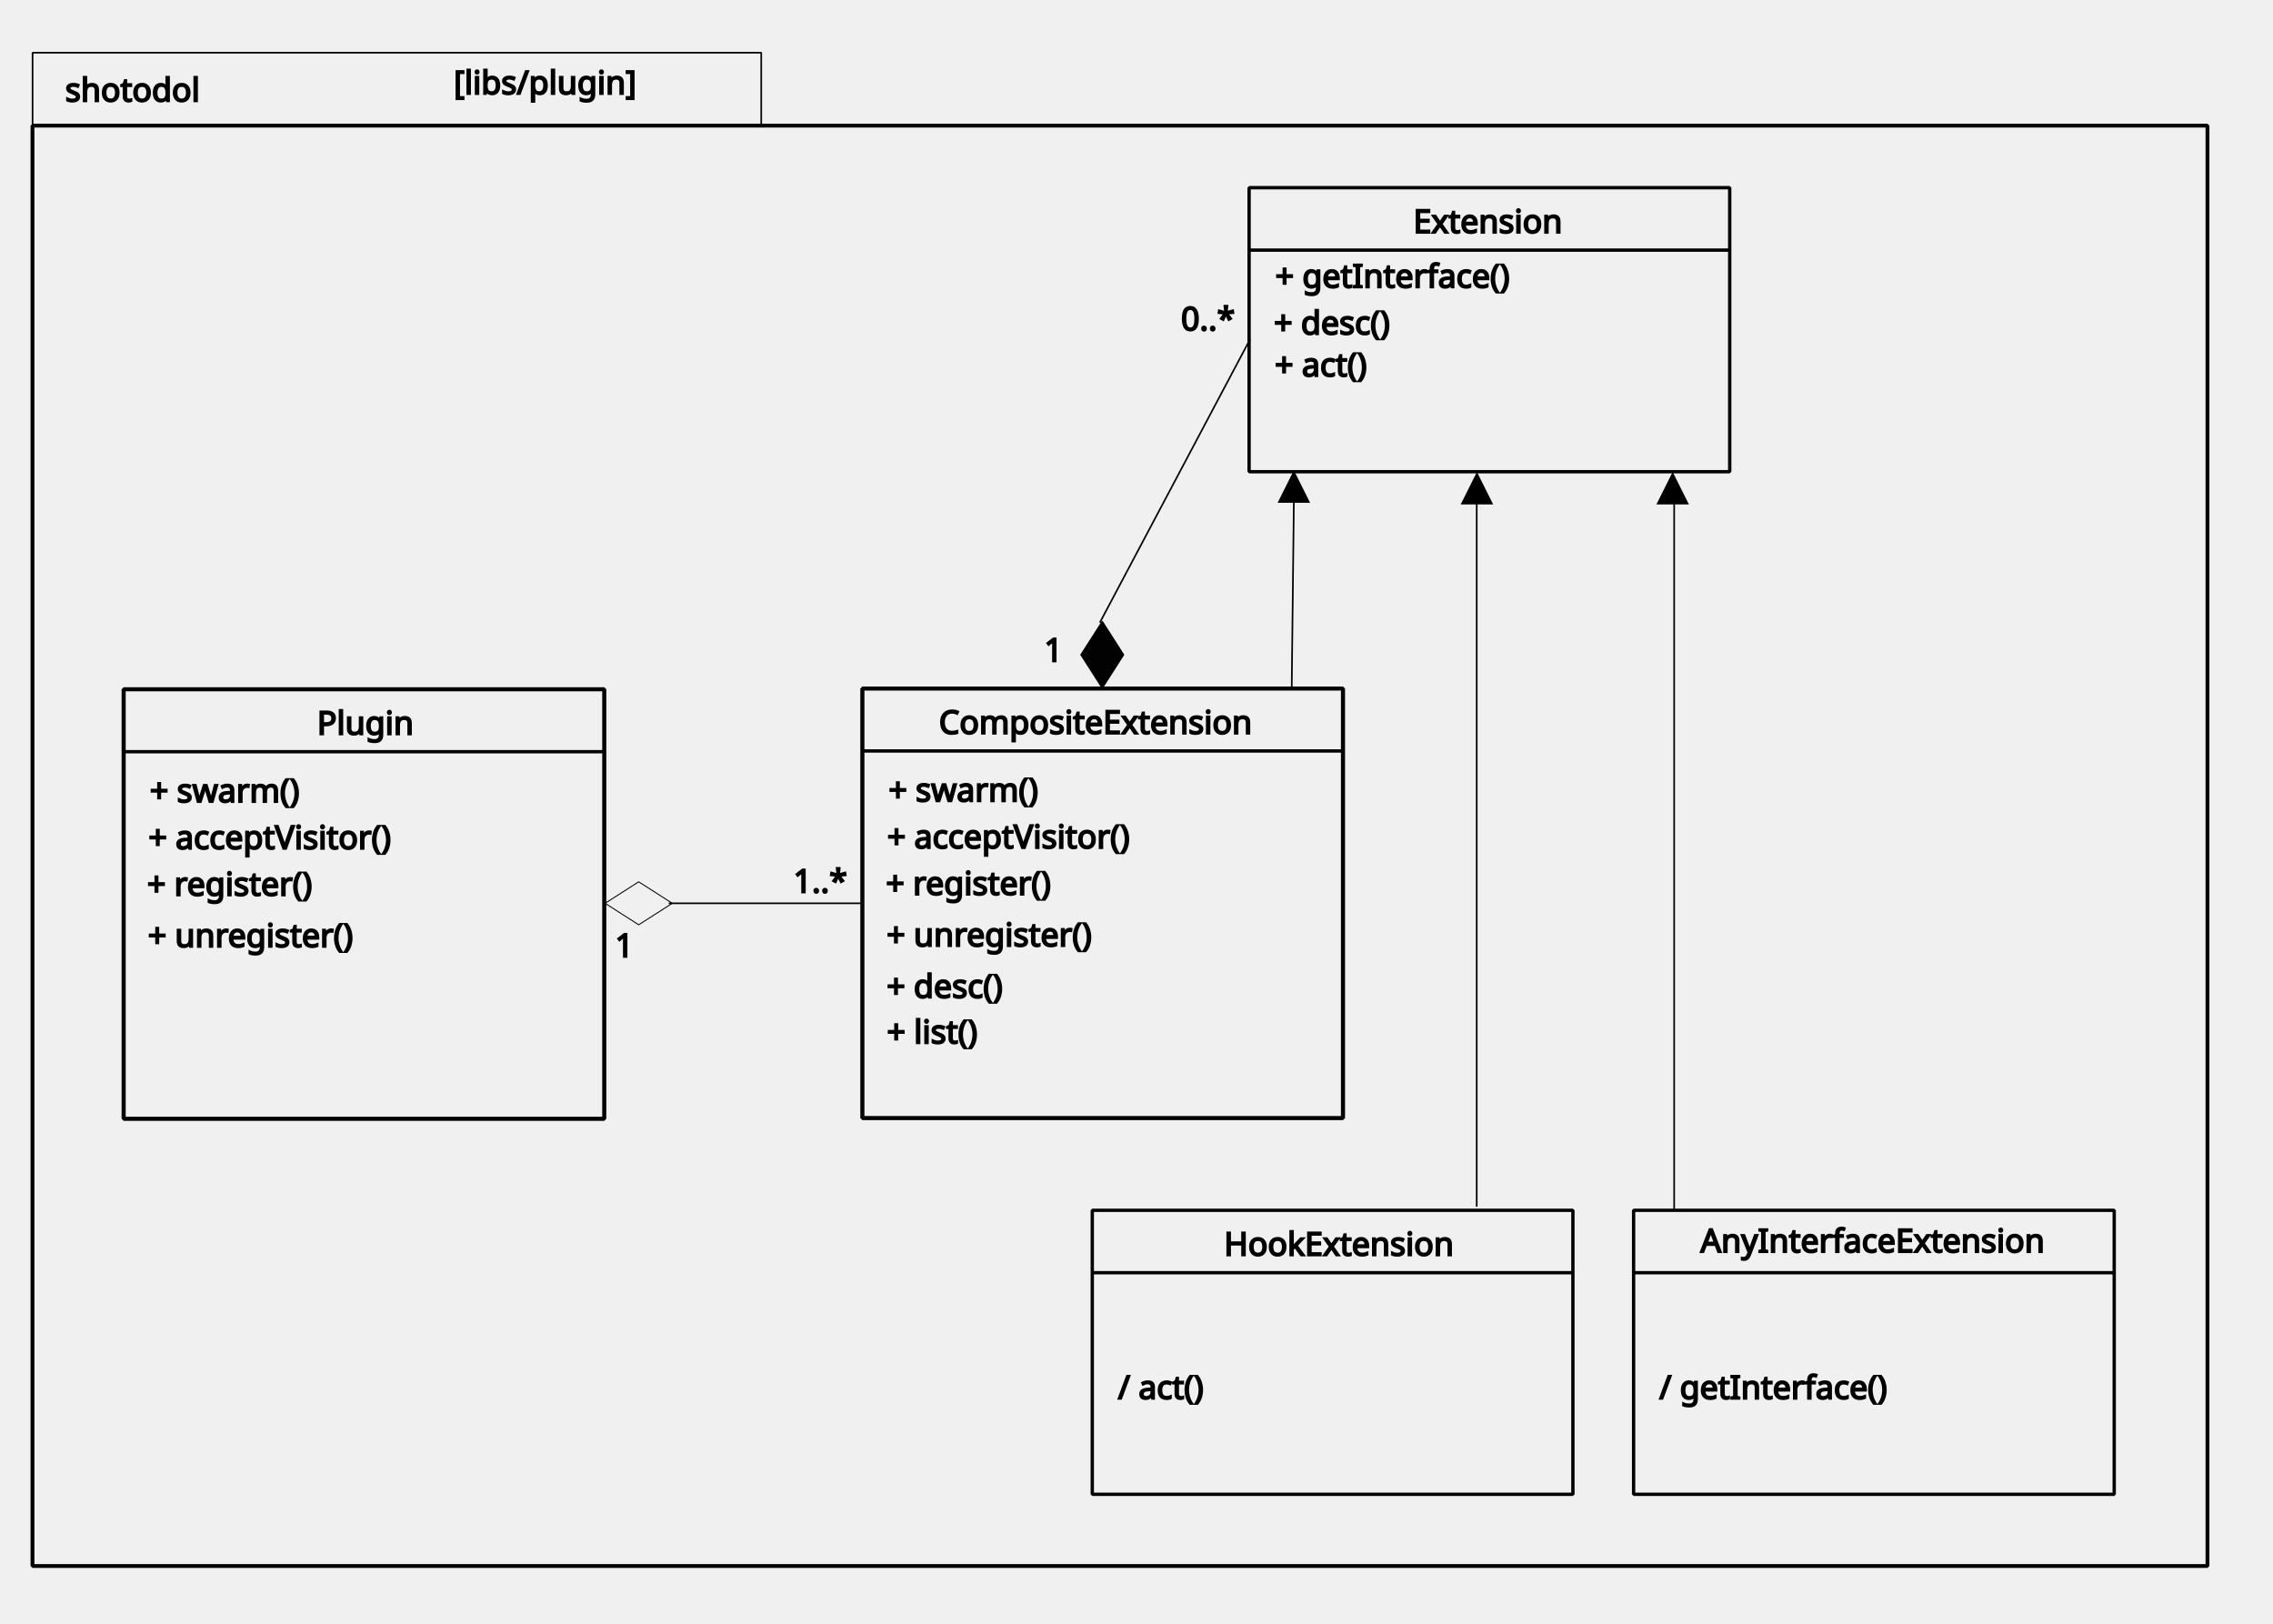
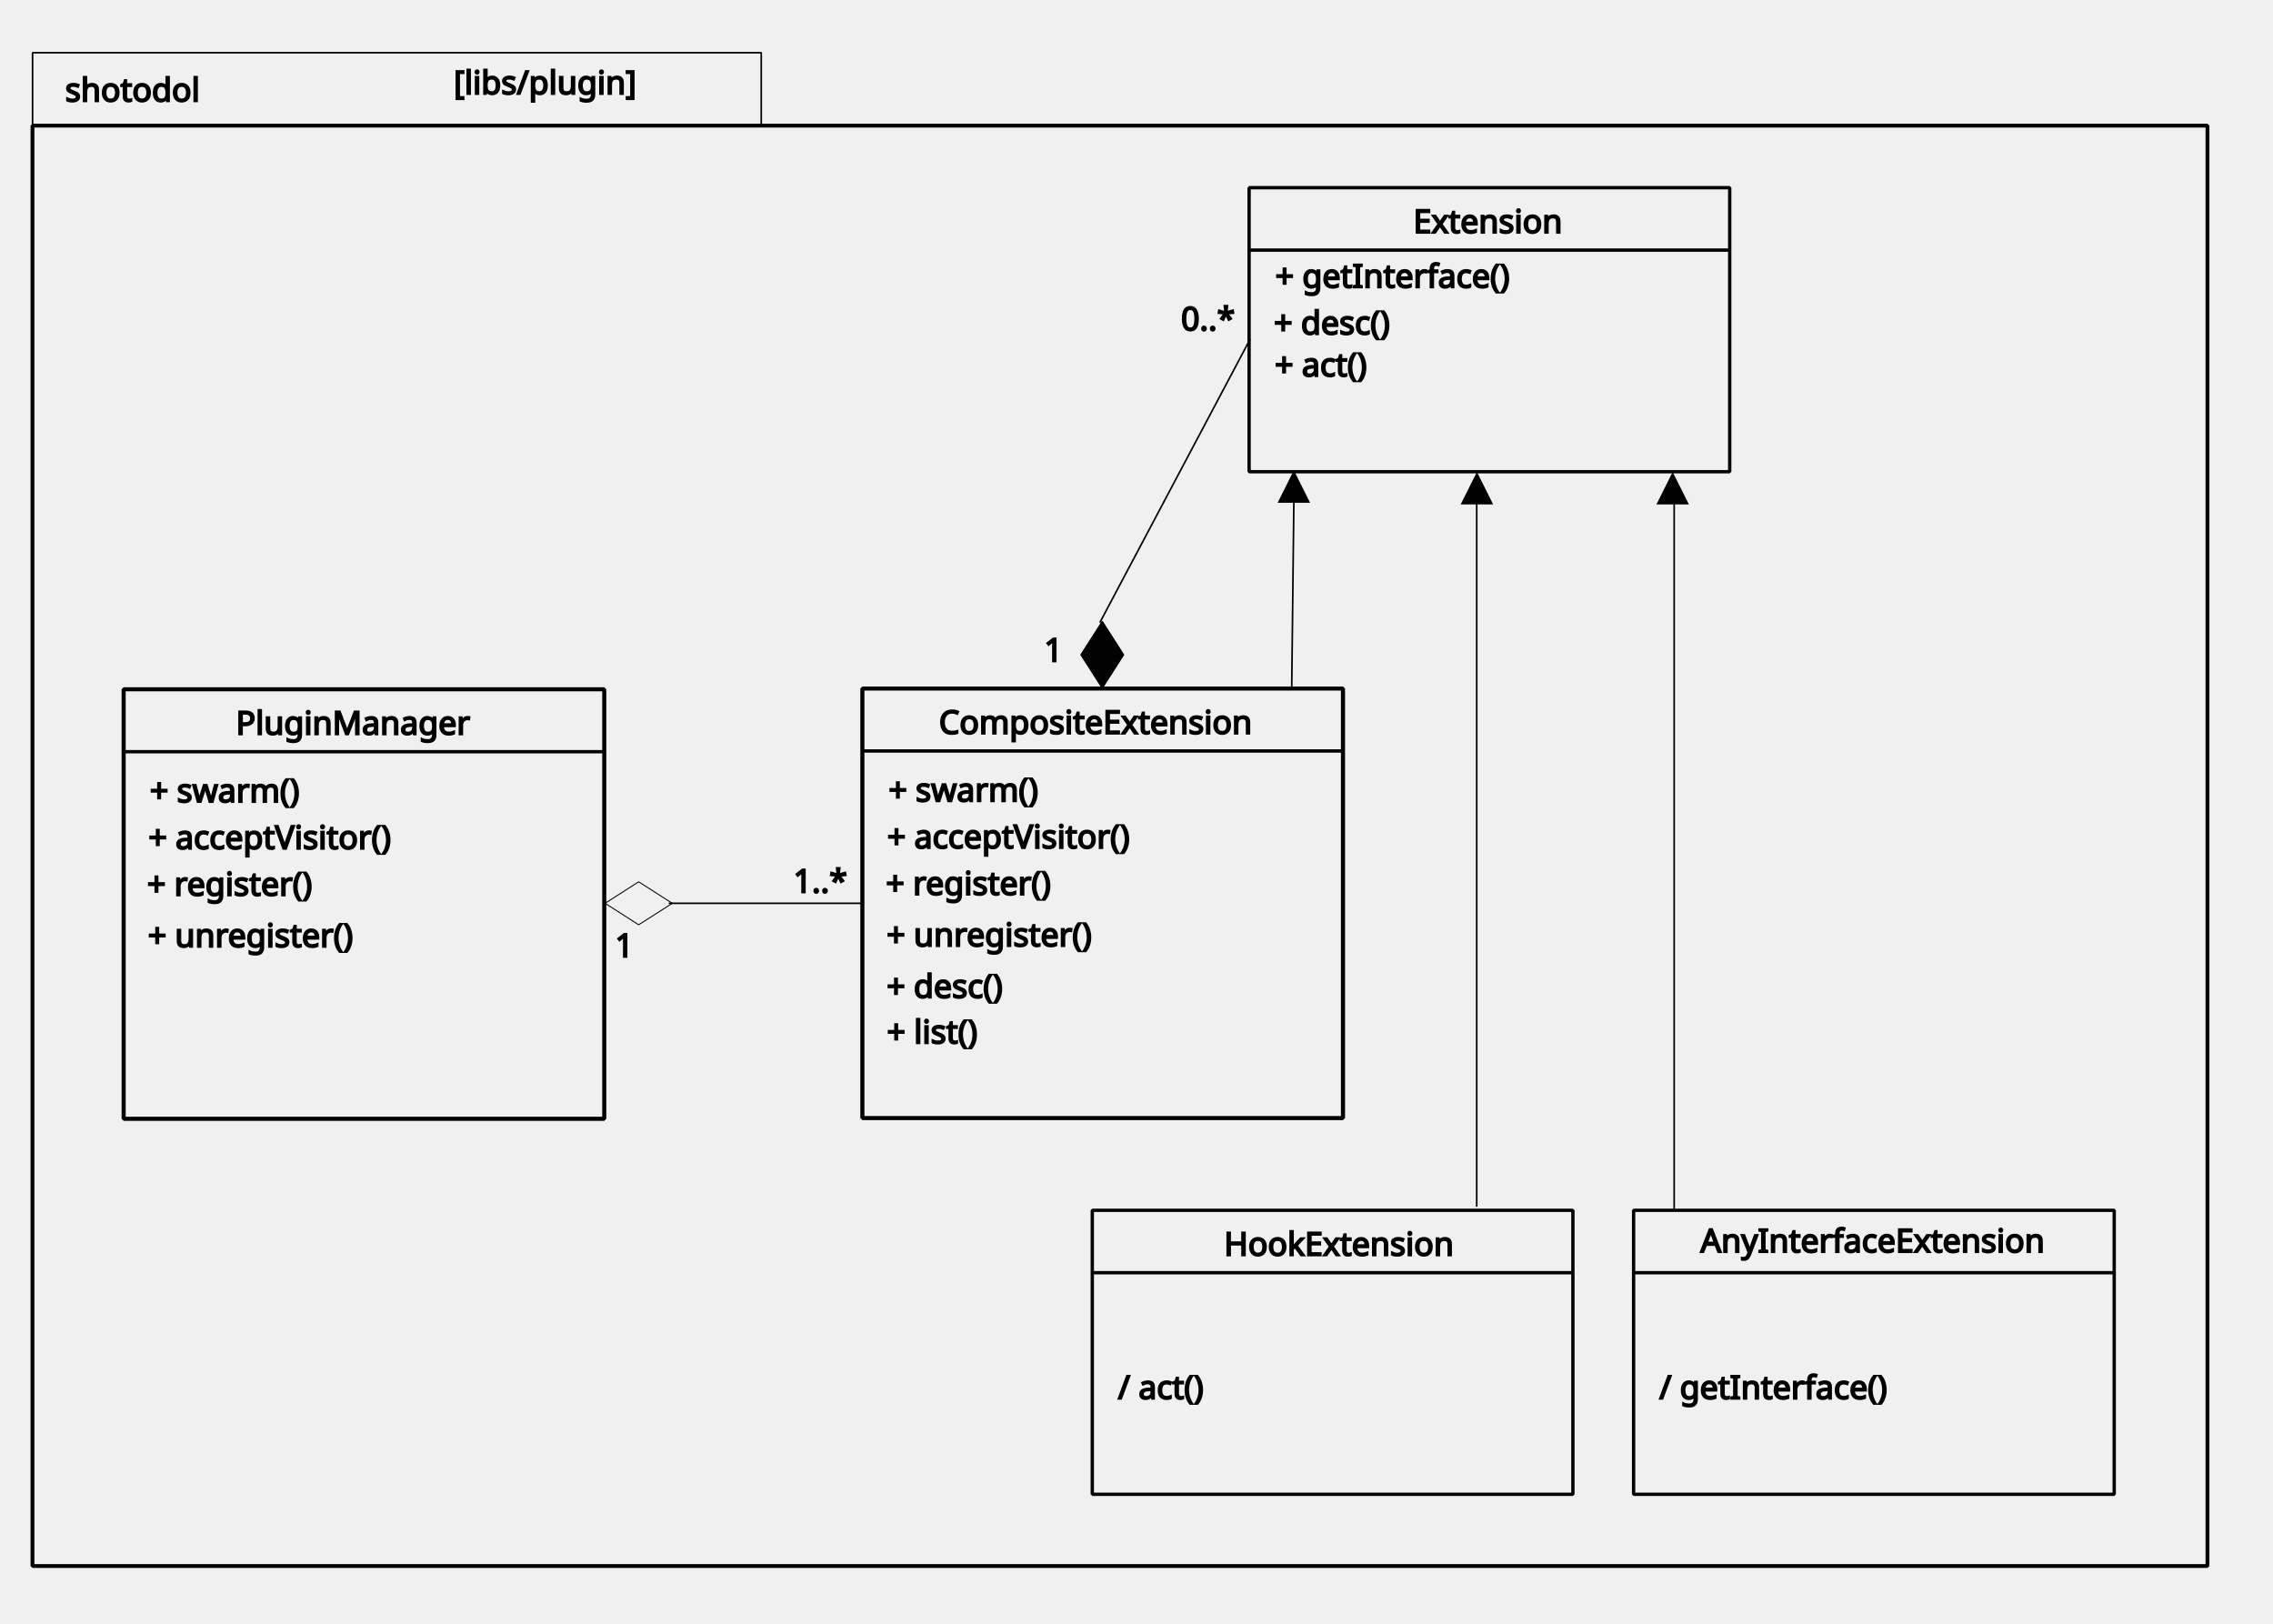
<svg xmlns="http://www.w3.org/2000/svg" viewBox="165 100 1400 1000" id="svg4022" version="1.1" width="100%" height="100%" style="stroke:#000000">
  <defs id="defs4148">
    </defs>
  <style type="text/css" id="style4024">
* {
	stroke: black;
}

text {
	fill: black;
	stroke: none;
	font-size: 10px;
	font-family: sans-serif;
}

rect, ellipse {
	fill: white;
}

polygon {
	stroke-miterlimit: 1;
	fill: white;
}
</style>
  <path style="opacity:0.99;fill:#000000;fill-opacity:1;stroke:#000000;stroke-width:0.593;stroke-linecap:butt;stroke-linejoin:bevel;stroke-miterlimit:0;stroke-opacity:1;stroke-dasharray:none" d="m 857.157,503.255 c -4.414,-6.896 -8.827,-13.793 -13.241,-20.689 -4.414,6.896 -8.827,13.793 -13.241,20.689 4.414,6.896 8.827,13.793 13.241,20.689 4.414,-6.896 8.827,-13.793 13.241,-20.689 z" id="rect3727-1" />
  <g id="g3549" transform="translate(-188.7692,380.5385)" style="stroke:#000000">
    <rect y="143.961" x="429.928" height="264.517" width="296.023" id="rect4321-0" style="opacity:0.99;fill:none;stroke:#000000;stroke-width:2.527;stroke-linecap:butt;stroke-linejoin:bevel;stroke-miterlimit:0;stroke-opacity:1;stroke-dasharray:none" />
    <path id="path4323-6" d="m 429.85,182.406 296.023,0" style="fill:none;stroke:#000000;stroke-width:2.055px;stroke-linecap:butt;stroke-linejoin:miter;stroke-opacity:1" />
-     <text id="text5950-83" y="171.824" x="549.107" style="font-size:20px;font-style:normal;font-weight:normal;line-height:125%;letter-spacing:0px;word-spacing:0px;fill:#000000;fill-opacity:1;stroke:none;font-family:Sans;-inkscape-font-specification:Sans" xml:space="preserve">
-       <tspan y="171.824" x="549.107" style="stroke:#000000" id="tspan5952-5">Plugin</tspan>
+     <text id="text5950-83" y="171.824" x="499.107" style="font-size:20px;font-style:normal;font-weight:normal;line-height:125%;letter-spacing:0px;word-spacing:0px;fill:#000000;fill-opacity:1;stroke:none;font-family:Sans;-inkscape-font-specification:Sans" xml:space="preserve">
+       <tspan y="171.824" x="499.107" style="stroke:#000000" id="tspan5952-5">PluginManager</tspan>
    </text>
    <text id="text5975-9" y="213.485" x="446.091" style="font-size:20px;font-style:normal;font-weight:normal;line-height:125%;letter-spacing:0px;word-spacing:0px;fill:#000000;fill-opacity:1;stroke:none;font-family:Sans;-inkscape-font-specification:Sans" xml:space="preserve">
      <tspan y="213.485" x="446.091" style="stroke:#000000" id="tspan5977-7">+ swarm()</tspan>
    </text>
    <text id="text5975-2-7" y="242.288" x="445.243" style="font-size:20px;font-style:normal;font-weight:normal;line-height:125%;letter-spacing:0px;word-spacing:0px;fill:#000000;fill-opacity:1;stroke:none;font-family:Sans;-inkscape-font-specification:Sans" xml:space="preserve">
      <tspan y="242.288" x="445.243" style="stroke:#000000" id="tspan5977-3-33">+ acceptVisitor()</tspan>
    </text>
    <text xml:space="preserve" style="font-size:20px;font-style:normal;font-weight:normal;line-height:125%;letter-spacing:0px;word-spacing:0px;fill:#000000;fill-opacity:1;stroke:none;font-family:Sans;-inkscape-font-specification:Sans" x="444.436" y="271.01" id="text5975-2-7-0">
      <tspan id="tspan5977-3-33-9" style="stroke:#000000" x="444.436" y="271.01">+ register()</tspan>
    </text>
    <text xml:space="preserve" style="font-size:20px;font-style:normal;font-weight:normal;line-height:125%;letter-spacing:0px;word-spacing:0px;fill:#000000;fill-opacity:1;stroke:none;font-family:Sans;-inkscape-font-specification:Sans" x="444.897" y="302.671" id="text5975-2-7-0-7">
      <tspan id="tspan5977-3-33-9-4" style="stroke:#000000" x="444.897" y="302.671">+ unregister()</tspan>
    </text>
  </g>
  <g id="g3653" transform="translate(-100.1231,380.5385)" style="stroke:#000000">
    <g style="stroke:#000000" id="g3549-5" transform="translate(366.353,-0.4505772)">
      <rect style="opacity:0.99;fill:none;stroke:#000000;stroke-width:2.527;stroke-linecap:butt;stroke-linejoin:bevel;stroke-miterlimit:0;stroke-opacity:1;stroke-dasharray:none" id="rect4321-0-5" width="296.023" height="264.517" x="429.928" y="143.961" />
      <path style="fill:none;stroke:#000000;stroke-width:2.055px;stroke-linecap:butt;stroke-linejoin:miter;stroke-opacity:1" d="m 429.85,182.406 296.023,0" id="path4323-6-5" />
      <text xml:space="preserve" style="font-size:20px;font-style:normal;font-weight:normal;line-height:125%;letter-spacing:0px;word-spacing:0px;fill:#000000;fill-opacity:1;stroke:none;font-family:Sans;-inkscape-font-specification:Sans" x="477.107" y="171.824" id="text5950-83-1">
        <tspan id="tspan5952-5-1" style="stroke:#000000" x="477.107" y="171.824">CompositeExtension</tspan>
      </text>
      <text xml:space="preserve" style="font-size:20px;font-style:normal;font-weight:normal;line-height:125%;letter-spacing:0px;word-spacing:0px;fill:#000000;fill-opacity:1;stroke:none;font-family:Sans;-inkscape-font-specification:Sans" x="446.091" y="213.485" id="text5975-9-0">
        <tspan id="tspan5977-7-9" style="stroke:#000000" x="446.091" y="213.485">+ swarm()</tspan>
      </text>
      <text xml:space="preserve" style="font-size:20px;font-style:normal;font-weight:normal;line-height:125%;letter-spacing:0px;word-spacing:0px;fill:#000000;fill-opacity:1;stroke:none;font-family:Sans;-inkscape-font-specification:Sans" x="445.243" y="242.288" id="text5975-2-7-4">
        <tspan id="tspan5977-3-33-6" style="stroke:#000000" x="445.243" y="242.288">+ acceptVisitor()</tspan>
      </text>
      <text id="text5975-2-7-0-9" y="271.01" x="444.436" style="font-size:20px;font-style:normal;font-weight:normal;line-height:125%;letter-spacing:0px;word-spacing:0px;fill:#000000;fill-opacity:1;stroke:none;font-family:Sans;-inkscape-font-specification:Sans" xml:space="preserve">
        <tspan y="271.01" x="444.436" style="stroke:#000000" id="tspan5977-3-33-9-6">+ register()</tspan>
      </text>
      <text id="text5975-2-7-0-7-2" y="302.671" x="444.897" style="font-size:20px;font-style:normal;font-weight:normal;line-height:125%;letter-spacing:0px;word-spacing:0px;fill:#000000;fill-opacity:1;stroke:none;font-family:Sans;-inkscape-font-specification:Sans" xml:space="preserve">
        <tspan y="302.671" x="444.897" style="stroke:#000000" id="tspan5977-3-33-9-4-0">+ unregister()</tspan>
      </text>
    </g>
    <text id="text3628" y="333.954" x="811.277" style="font-size:20px;font-style:normal;font-weight:normal;line-height:125%;letter-spacing:0px;word-spacing:0px;fill:#000000;fill-opacity:1;stroke:none;font-family:Sans;-inkscape-font-specification:Sans" xml:space="preserve">
      <tspan y="333.954" x="811.277" style="stroke:#000000" id="tspan3630">+ desc()</tspan>
    </text>
    <text id="text3628-9" y="362.018" x="811.407" style="font-size:20px;font-style:normal;font-weight:normal;line-height:125%;letter-spacing:0px;word-spacing:0px;fill:#000000;fill-opacity:1;stroke:none;font-family:Sans;-inkscape-font-specification:Sans" xml:space="preserve">
      <tspan y="362.018" x="811.407" style="stroke:#000000" id="tspan3630-6">+ list()</tspan>
    </text>
  </g>
  <path style="opacity:0.99;fill:none;stroke:#000000;stroke-width:0.593;stroke-linecap:butt;stroke-linejoin:bevel;stroke-miterlimit:0;stroke-opacity:1;stroke-dasharray:none" d="m 558.385,669.549 c 6.896,-4.414 13.793,-8.827 20.689,-13.241 -6.896,-4.414 -13.793,-8.827 -20.689,-13.241 -6.896,4.414 -13.793,8.827 -20.689,13.241 6.896,4.414 13.793,8.827 20.689,13.241 z" id="rect3727-0" />
  <path style="fill:none;stroke:#000000;stroke-width:1px;stroke-linecap:butt;stroke-linejoin:miter;stroke-opacity:1" d="m 576.908,656.308 119.077,0" id="path3710" />
  <text xml:space="preserve" style="font-size:20px;font-style:normal;font-weight:normal;line-height:125%;letter-spacing:0px;word-spacing:0px;fill:#000000;fill-opacity:1;stroke:none;font-family:Sans;-inkscape-font-specification:Sans" x="543.831" y="689.385" id="text3714">
    <tspan id="tspan3716" style="stroke:#000000" x="543.831" y="689.385">1</tspan>
  </text>
  <text xml:space="preserve" style="font-size:20px;font-style:normal;font-weight:normal;line-height:125%;letter-spacing:0px;word-spacing:0px;fill:#000000;fill-opacity:1;stroke:none;font-family:Sans;-inkscape-font-specification:Sans" x="653.646" y="649.692" id="text3718">
    <tspan id="tspan3720" style="stroke:#000000" x="653.646" y="649.692">1..*</tspan>
  </text>
  <g id="g6421" transform="translate(50.70769,385.8308)" style="stroke:#000000">
    <g transform="translate(693.7909,-101.2911)" id="g5919-1" style="stroke:#000000">
      <rect style="opacity:0.99;fill:none;stroke:#000000;stroke-width:2.055;stroke-linecap:butt;stroke-linejoin:bevel;stroke-miterlimit:0;stroke-opacity:1;stroke-dasharray:none" id="rect4321-3" width="296.023" height="174.923" x="189.852" y="-68.955" />
      <path style="fill:none;stroke:#000000;stroke-width:2.055px;stroke-linecap:butt;stroke-linejoin:miter;stroke-opacity:1" d="m 189.774,-30.51 296.023,0" id="path4323-7" />
    </g>
    <g id="g6361" style="stroke:#000000">
      <text xml:space="preserve" style="font-size:20px;font-style:normal;font-weight:normal;line-height:125%;letter-spacing:0px;word-spacing:0px;fill:#000000;fill-opacity:1;stroke:none;font-family:Sans;-inkscape-font-specification:Sans" x="984.822" y="-142.383" id="text5950-3">
        <tspan id="tspan5952-55" style="stroke:#000000" x="984.822" y="-142.383">Extension</tspan>
      </text>
      <text xml:space="preserve" style="font-size:20px;font-style:normal;font-weight:normal;line-height:125%;letter-spacing:0px;word-spacing:0px;fill:#000000;fill-opacity:1;stroke:none;font-family:Sans;-inkscape-font-specification:Sans" x="899.806" y="-108.722" id="text5975-8">
        <tspan id="tspan5977-72" style="stroke:#000000" x="899.806" y="-108.722">+ getInterface()</tspan>
      </text>
      <text xml:space="preserve" style="font-size:20px;font-style:normal;font-weight:normal;line-height:125%;letter-spacing:0px;word-spacing:0px;fill:#000000;fill-opacity:1;stroke:none;font-family:Sans;-inkscape-font-specification:Sans" x="898.958" y="-79.92" id="text5975-2-2">
        <tspan id="tspan5977-3-01" style="stroke:#000000" x="898.958" y="-79.92">+ desc()</tspan>
      </text>
      <text xml:space="preserve" style="font-size:20px;font-style:normal;font-weight:normal;line-height:125%;letter-spacing:0px;word-spacing:0px;fill:#000000;fill-opacity:1;stroke:none;font-family:Sans;-inkscape-font-specification:Sans" x="899.495" y="-54.095" id="text5975-2-5-7">
        <tspan id="tspan5977-3-0-0" style="stroke:#000000" x="899.495" y="-54.095">+ act()</tspan>
      </text>
    </g>
  </g>
  <polygon points="290,152.5 285,150 290,147.5 " style="fill:#000000;stroke:none" id="polygon4130-3-6-3" transform="matrix(0,4,-4,0,1561.923,-750.3692)" />
  <path style="fill:none;stroke:#000000;stroke-width:1px;stroke-linecap:butt;stroke-linejoin:miter;stroke-opacity:1" d="M 961.923,408.892 960.6,524" id="path6330" />
  <g id="g6580" transform="translate(29.53846,709.9846)" style="stroke:#000000">
    <g transform="translate(951.7909,204.3396)" id="g5919-1-6" style="stroke:#000000">
      <rect style="opacity:0.99;fill:none;stroke:#000000;stroke-width:2.055;stroke-linecap:butt;stroke-linejoin:bevel;stroke-miterlimit:0;stroke-opacity:1;stroke-dasharray:none" id="rect4321-3-2" width="296.023" height="174.923" x="189.852" y="-68.955" />
      <path style="fill:none;stroke:#000000;stroke-width:2.055px;stroke-linecap:butt;stroke-linejoin:miter;stroke-opacity:1" d="m 189.774,-30.51 296.023,0" id="path4323-7-2" />
    </g>
    <text id="text5950-3-0" y="161.247" x="1182.822" style="font-size:20px;font-style:normal;font-weight:normal;line-height:125%;letter-spacing:0px;word-spacing:0px;fill:#000000;fill-opacity:1;stroke:none;font-family:Sans;-inkscape-font-specification:Sans" xml:space="preserve">
      <tspan y="161.247" x="1182.822" style="stroke:#000000" id="tspan5952-55-0">AnyInterfaceExtension</tspan>
    </text>
    <text id="text5975-2-5-7-3" y="251.536" x="1157.495" style="font-size:20px;font-style:normal;font-weight:normal;line-height:125%;letter-spacing:0px;word-spacing:0px;fill:#000000;fill-opacity:1;stroke:none;font-family:Sans;-inkscape-font-specification:Sans" xml:space="preserve">
      <tspan y="251.536" x="1157.495" style="stroke:#000000" id="tspan5977-3-0-0-2">/ getInterface()</tspan>
    </text>
  </g>
  <g id="g6569" transform="translate(-142.4615,499.6154)" style="stroke:#000000">
    <g transform="translate(790.3756,414.7089)" id="g5919-1-6-8" style="stroke:#000000">
      <rect style="opacity:0.99;fill:none;stroke:#000000;stroke-width:2.055;stroke-linecap:butt;stroke-linejoin:bevel;stroke-miterlimit:0;stroke-opacity:1;stroke-dasharray:none" id="rect4321-3-2-4" width="296.023" height="174.923" x="189.852" y="-68.955" />
      <path style="fill:none;stroke:#000000;stroke-width:2.055px;stroke-linecap:butt;stroke-linejoin:miter;stroke-opacity:1" d="m 189.774,-30.51 296.023,0" id="path4323-7-2-4" />
    </g>
    <text id="text5950-3-0-4" y="373.617" x="1061.406" style="font-size:20px;font-style:normal;font-weight:normal;line-height:125%;letter-spacing:0px;word-spacing:0px;fill:#000000;fill-opacity:1;stroke:none;font-family:Sans;-inkscape-font-specification:Sans" xml:space="preserve">
      <tspan y="373.617" x="1061.406" style="stroke:#000000" id="tspan5952-55-0-6">HookExtension</tspan>
    </text>
    <text id="text5975-2-5-7-3-1" y="461.905" x="996.08" style="font-size:20px;font-style:normal;font-weight:normal;line-height:125%;letter-spacing:0px;word-spacing:0px;fill:#000000;fill-opacity:1;stroke:none;font-family:Sans;-inkscape-font-specification:Sans" xml:space="preserve">
      <tspan y="461.905" x="996.08" style="stroke:#000000" id="tspan5977-3-0-0-2-0">/ act()</tspan>
    </text>
  </g>
  <polygon points="290,152.5 285,150 290,147.5 " style="fill:#000000;stroke:none" id="polygon4130-3-6-3-7" transform="matrix(0,4,-4,0,1795.236,-749.3585)" />
  <polygon points="290,147.5 290,152.5 285,150 " style="fill:#000000;stroke:none" id="polygon4130-3-6-3-1" transform="matrix(0,4,-4,0,1674.678,-749.3585)" />
  <path style="fill:none;stroke:#000000;stroke-width:1px;stroke-linecap:butt;stroke-linejoin:miter;stroke-opacity:1" d="m 1074.549,409.061 0,434.098" id="path6616" />
  <path style="fill:none;stroke:#000000;stroke-width:1px;stroke-linecap:butt;stroke-linejoin:miter;stroke-opacity:1" d="m 1196.171,409.061 0,435.969" id="path6620" />
  <text xml:space="preserve" style="font-size:20px;font-style:normal;font-weight:normal;line-height:125%;letter-spacing:0px;word-spacing:0px;fill:#000000;fill-opacity:1;stroke:none;font-family:Sans;-inkscape-font-specification:Sans" x="892.458" y="303.439" id="text3718-3">
    <tspan id="tspan3720-3" style="stroke:#000000" x="892.458" y="303.439">0..*</tspan>
  </text>
  <text xml:space="preserve" style="font-size:20px;font-style:normal;font-weight:normal;line-height:125%;letter-spacing:0px;word-spacing:0px;fill:#000000;fill-opacity:1;stroke:none;font-family:Sans;-inkscape-font-specification:Sans" x="808.143" y="507.405" id="text3714-7">
    <tspan id="tspan3716-0" style="stroke:#000000" x="808.143" y="507.405">1</tspan>
  </text>
  <path style="opacity:0.99;fill:none;stroke:#000000;stroke-width:2.369;stroke-linecap:butt;stroke-linejoin:bevel;stroke-miterlimit:0;stroke-opacity:1;stroke-dasharray:none" d="m 185.004,1064.458 c 446.545,0 893.09,0 1339.634,0 0,-295.697 0,-591.393 0,-887.089 -446.545,0 -893.09,0 -1339.634,0 0,295.696 0,591.393 0,887.089 z" id="rect4001" />
  <g id="g9706" transform="translate(2,108)" style="stroke:#000000">
    <path id="rect4773" d="m 183.059,69.124 c 149.604,0 299.208,0 448.812,0 0,-14.885 0,-29.771 0,-44.656 -149.604,0 -299.208,0 -448.812,0 0,14.886 0,29.771 0,44.656 z" style="opacity:0.99;fill:none;stroke:#000000;stroke-width:1;stroke-linecap:butt;stroke-linejoin:bevel;stroke-miterlimit:0;stroke-opacity:1;stroke-dasharray:none" />
    <text id="text3434-4-7" y="54.454" x="203.189" style="font-size:20px;font-style:normal;font-weight:normal;line-height:125%;letter-spacing:0px;word-spacing:0px;fill:#000000;fill-opacity:1;stroke:none;font-family:Sans;-inkscape-font-specification:Sans" xml:space="preserve">
      <tspan y="54.454" x="203.189" style="stroke:#000000" id="tspan3436-0-5">shotodol</tspan>
    </text>
  </g>
  <text xml:space="preserve" style="font-size:20px;font-style:normal;font-weight:normal;line-height:125%;letter-spacing:0px;word-spacing:0px;fill:#000000;fill-opacity:1;stroke:none;font-family:Sans;-inkscape-font-specification:Sans" x="444.508" y="157.969" id="text9711">
    <tspan id="tspan9713" style="stroke:#000000" x="444.508" y="157.969">[libs/plugin]</tspan>
  </text>
  <path style="fill:none;stroke:#000000;stroke-width:1px;stroke-linecap:butt;stroke-linejoin:miter;stroke-opacity:1" d="M 677.415,383.446 770.031,208.8" id="path4484" transform="translate(165,100)" />
</svg>
